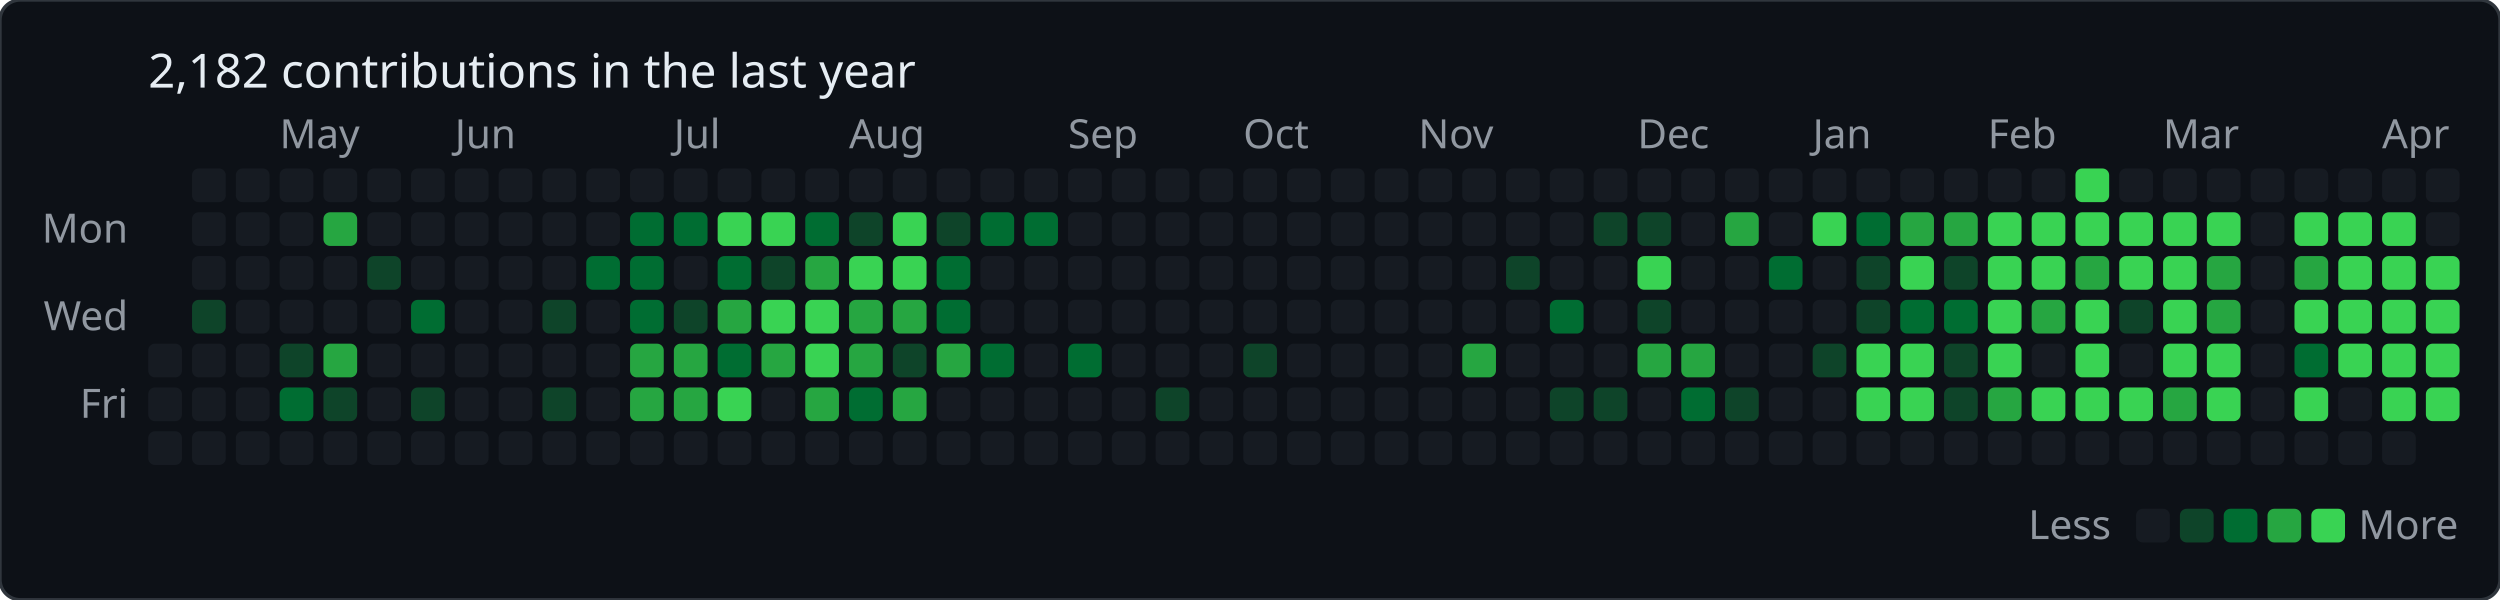
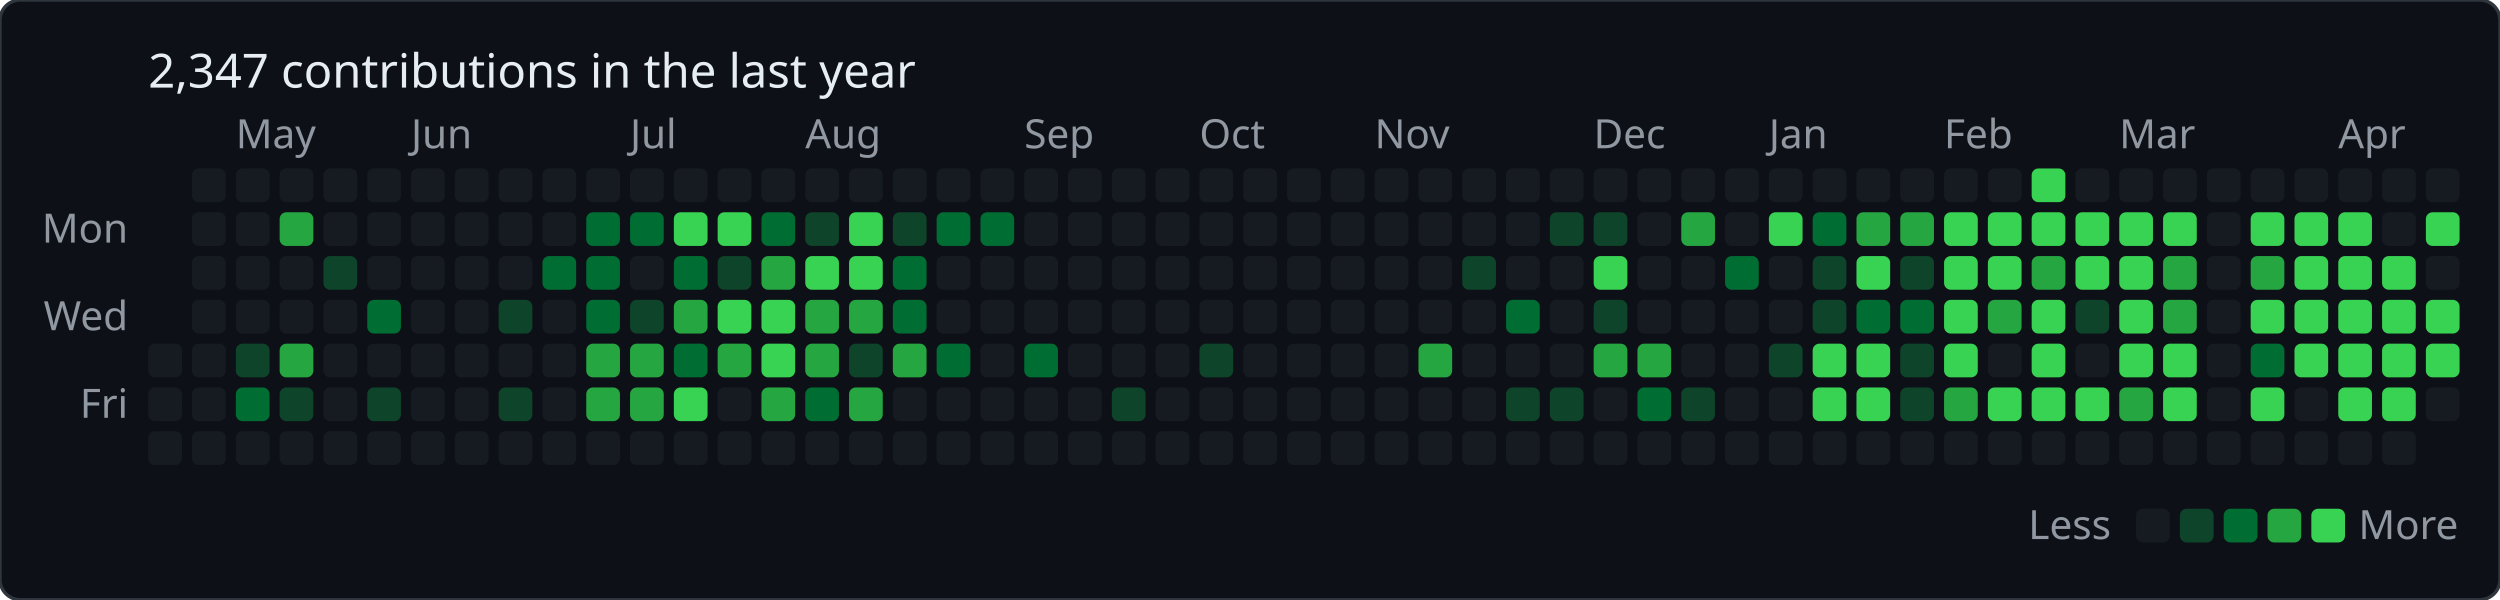
<svg xmlns="http://www.w3.org/2000/svg" baseProfile="full" height="178px" version="1.1" width="742px">
  <defs />
  <rect fill="#0d1117" height="178" rx="6" ry="6" stroke="#30363d" stroke-width="1" width="742" x="0" y="0" />
-   <text fill="#e6edf3" style="font-family: -apple-system, BlinkMacSystemFont, 'Segoe UI', 'Noto Sans', Helvetica, Arial, sans-serif; font-size: 14px;" x="44" y="26">2,182 contributions in the last year</text>
-   <text fill="#9198a1" style="font-family: -apple-system, BlinkMacSystemFont, 'Segoe UI', 'Noto Sans', Helvetica, Arial, sans-serif; font-size: 12px;" x="83" y="44">May</text>
-   <text fill="#9198a1" style="font-family: -apple-system, BlinkMacSystemFont, 'Segoe UI', 'Noto Sans', Helvetica, Arial, sans-serif; font-size: 12px;" x="135" y="44">Jun</text>
-   <text fill="#9198a1" style="font-family: -apple-system, BlinkMacSystemFont, 'Segoe UI', 'Noto Sans', Helvetica, Arial, sans-serif; font-size: 12px;" x="200" y="44">Jul</text>
-   <text fill="#9198a1" style="font-family: -apple-system, BlinkMacSystemFont, 'Segoe UI', 'Noto Sans', Helvetica, Arial, sans-serif; font-size: 12px;" x="252" y="44">Aug</text>
-   <text fill="#9198a1" style="font-family: -apple-system, BlinkMacSystemFont, 'Segoe UI', 'Noto Sans', Helvetica, Arial, sans-serif; font-size: 12px;" x="317" y="44">Sep</text>
-   <text fill="#9198a1" style="font-family: -apple-system, BlinkMacSystemFont, 'Segoe UI', 'Noto Sans', Helvetica, Arial, sans-serif; font-size: 12px;" x="369" y="44">Oct</text>
-   <text fill="#9198a1" style="font-family: -apple-system, BlinkMacSystemFont, 'Segoe UI', 'Noto Sans', Helvetica, Arial, sans-serif; font-size: 12px;" x="421" y="44">Nov</text>
-   <text fill="#9198a1" style="font-family: -apple-system, BlinkMacSystemFont, 'Segoe UI', 'Noto Sans', Helvetica, Arial, sans-serif; font-size: 12px;" x="486" y="44">Dec</text>
-   <text fill="#9198a1" style="font-family: -apple-system, BlinkMacSystemFont, 'Segoe UI', 'Noto Sans', Helvetica, Arial, sans-serif; font-size: 12px;" x="538" y="44">Jan</text>
-   <text fill="#9198a1" style="font-family: -apple-system, BlinkMacSystemFont, 'Segoe UI', 'Noto Sans', Helvetica, Arial, sans-serif; font-size: 12px;" x="590" y="44">Feb</text>
-   <text fill="#9198a1" style="font-family: -apple-system, BlinkMacSystemFont, 'Segoe UI', 'Noto Sans', Helvetica, Arial, sans-serif; font-size: 12px;" x="642" y="44">Mar</text>
-   <text fill="#9198a1" style="font-family: -apple-system, BlinkMacSystemFont, 'Segoe UI', 'Noto Sans', Helvetica, Arial, sans-serif; font-size: 12px;" x="707" y="44">Apr</text>
+   <text fill="#e6edf3" style="font-family: -apple-system, BlinkMacSystemFont, 'Segoe UI', 'Noto Sans', Helvetica, Arial, sans-serif; font-size: 14px;" x="44" y="26">2,347 contributions in the last year</text>
+   <text fill="#9198a1" style="font-family: -apple-system, BlinkMacSystemFont, 'Segoe UI', 'Noto Sans', Helvetica, Arial, sans-serif; font-size: 12px;" x="70" y="44">May</text>
+   <text fill="#9198a1" style="font-family: -apple-system, BlinkMacSystemFont, 'Segoe UI', 'Noto Sans', Helvetica, Arial, sans-serif; font-size: 12px;" x="122" y="44">Jun</text>
+   <text fill="#9198a1" style="font-family: -apple-system, BlinkMacSystemFont, 'Segoe UI', 'Noto Sans', Helvetica, Arial, sans-serif; font-size: 12px;" x="187" y="44">Jul</text>
+   <text fill="#9198a1" style="font-family: -apple-system, BlinkMacSystemFont, 'Segoe UI', 'Noto Sans', Helvetica, Arial, sans-serif; font-size: 12px;" x="239" y="44">Aug</text>
+   <text fill="#9198a1" style="font-family: -apple-system, BlinkMacSystemFont, 'Segoe UI', 'Noto Sans', Helvetica, Arial, sans-serif; font-size: 12px;" x="304" y="44">Sep</text>
+   <text fill="#9198a1" style="font-family: -apple-system, BlinkMacSystemFont, 'Segoe UI', 'Noto Sans', Helvetica, Arial, sans-serif; font-size: 12px;" x="356" y="44">Oct</text>
+   <text fill="#9198a1" style="font-family: -apple-system, BlinkMacSystemFont, 'Segoe UI', 'Noto Sans', Helvetica, Arial, sans-serif; font-size: 12px;" x="408" y="44">Nov</text>
+   <text fill="#9198a1" style="font-family: -apple-system, BlinkMacSystemFont, 'Segoe UI', 'Noto Sans', Helvetica, Arial, sans-serif; font-size: 12px;" x="473" y="44">Dec</text>
+   <text fill="#9198a1" style="font-family: -apple-system, BlinkMacSystemFont, 'Segoe UI', 'Noto Sans', Helvetica, Arial, sans-serif; font-size: 12px;" x="525" y="44">Jan</text>
+   <text fill="#9198a1" style="font-family: -apple-system, BlinkMacSystemFont, 'Segoe UI', 'Noto Sans', Helvetica, Arial, sans-serif; font-size: 12px;" x="577" y="44">Feb</text>
+   <text fill="#9198a1" style="font-family: -apple-system, BlinkMacSystemFont, 'Segoe UI', 'Noto Sans', Helvetica, Arial, sans-serif; font-size: 12px;" x="629" y="44">Mar</text>
+   <text fill="#9198a1" style="font-family: -apple-system, BlinkMacSystemFont, 'Segoe UI', 'Noto Sans', Helvetica, Arial, sans-serif; font-size: 12px;" x="694" y="44">Apr</text>
  <text fill="#9198a1" style="font-family: -apple-system, BlinkMacSystemFont, 'Segoe UI', 'Noto Sans', Helvetica, Arial, sans-serif; font-size: 12px;" text-anchor="end" x="38" y="72">Mon</text>
  <text fill="#9198a1" style="font-family: -apple-system, BlinkMacSystemFont, 'Segoe UI', 'Noto Sans', Helvetica, Arial, sans-serif; font-size: 12px;" text-anchor="end" x="38" y="98">Wed</text>
  <text fill="#9198a1" style="font-family: -apple-system, BlinkMacSystemFont, 'Segoe UI', 'Noto Sans', Helvetica, Arial, sans-serif; font-size: 12px;" text-anchor="end" x="38" y="124">Fri</text>
  <rect fill="#161b22" height="10" rx="2" ry="2" width="10" x="44" y="102" />
  <rect fill="#161b22" height="10" rx="2" ry="2" width="10" x="44" y="115" />
  <rect fill="#161b22" height="10" rx="2" ry="2" width="10" x="44" y="128" />
  <rect fill="#161b22" height="10" rx="2" ry="2" width="10" x="57" y="50" />
  <rect fill="#161b22" height="10" rx="2" ry="2" width="10" x="57" y="63" />
  <rect fill="#161b22" height="10" rx="2" ry="2" width="10" x="57" y="76" />
-   <rect fill="#0e4429" height="10" rx="2" ry="2" width="10" x="57" y="89" />
+   <rect fill="#161b22" height="10" rx="2" ry="2" width="10" x="57" y="89" />
  <rect fill="#161b22" height="10" rx="2" ry="2" width="10" x="57" y="102" />
  <rect fill="#161b22" height="10" rx="2" ry="2" width="10" x="57" y="115" />
  <rect fill="#161b22" height="10" rx="2" ry="2" width="10" x="57" y="128" />
  <rect fill="#161b22" height="10" rx="2" ry="2" width="10" x="70" y="50" />
  <rect fill="#161b22" height="10" rx="2" ry="2" width="10" x="70" y="63" />
  <rect fill="#161b22" height="10" rx="2" ry="2" width="10" x="70" y="76" />
  <rect fill="#161b22" height="10" rx="2" ry="2" width="10" x="70" y="89" />
-   <rect fill="#161b22" height="10" rx="2" ry="2" width="10" x="70" y="102" />
-   <rect fill="#161b22" height="10" rx="2" ry="2" width="10" x="70" y="115" />
+   <rect fill="#0e4429" height="10" rx="2" ry="2" width="10" x="70" y="102" />
+   <rect fill="#006d32" height="10" rx="2" ry="2" width="10" x="70" y="115" />
  <rect fill="#161b22" height="10" rx="2" ry="2" width="10" x="70" y="128" />
  <rect fill="#161b22" height="10" rx="2" ry="2" width="10" x="83" y="50" />
-   <rect fill="#161b22" height="10" rx="2" ry="2" width="10" x="83" y="63" />
+   <rect fill="#26a641" height="10" rx="2" ry="2" width="10" x="83" y="63" />
  <rect fill="#161b22" height="10" rx="2" ry="2" width="10" x="83" y="76" />
  <rect fill="#161b22" height="10" rx="2" ry="2" width="10" x="83" y="89" />
-   <rect fill="#0e4429" height="10" rx="2" ry="2" width="10" x="83" y="102" />
-   <rect fill="#006d32" height="10" rx="2" ry="2" width="10" x="83" y="115" />
+   <rect fill="#26a641" height="10" rx="2" ry="2" width="10" x="83" y="102" />
+   <rect fill="#0e4429" height="10" rx="2" ry="2" width="10" x="83" y="115" />
  <rect fill="#161b22" height="10" rx="2" ry="2" width="10" x="83" y="128" />
  <rect fill="#161b22" height="10" rx="2" ry="2" width="10" x="96" y="50" />
-   <rect fill="#26a641" height="10" rx="2" ry="2" width="10" x="96" y="63" />
-   <rect fill="#161b22" height="10" rx="2" ry="2" width="10" x="96" y="76" />
+   <rect fill="#161b22" height="10" rx="2" ry="2" width="10" x="96" y="63" />
+   <rect fill="#0e4429" height="10" rx="2" ry="2" width="10" x="96" y="76" />
  <rect fill="#161b22" height="10" rx="2" ry="2" width="10" x="96" y="89" />
-   <rect fill="#26a641" height="10" rx="2" ry="2" width="10" x="96" y="102" />
-   <rect fill="#0e4429" height="10" rx="2" ry="2" width="10" x="96" y="115" />
+   <rect fill="#161b22" height="10" rx="2" ry="2" width="10" x="96" y="102" />
+   <rect fill="#161b22" height="10" rx="2" ry="2" width="10" x="96" y="115" />
  <rect fill="#161b22" height="10" rx="2" ry="2" width="10" x="96" y="128" />
  <rect fill="#161b22" height="10" rx="2" ry="2" width="10" x="109" y="50" />
  <rect fill="#161b22" height="10" rx="2" ry="2" width="10" x="109" y="63" />
-   <rect fill="#0e4429" height="10" rx="2" ry="2" width="10" x="109" y="76" />
-   <rect fill="#161b22" height="10" rx="2" ry="2" width="10" x="109" y="89" />
+   <rect fill="#161b22" height="10" rx="2" ry="2" width="10" x="109" y="76" />
+   <rect fill="#006d32" height="10" rx="2" ry="2" width="10" x="109" y="89" />
  <rect fill="#161b22" height="10" rx="2" ry="2" width="10" x="109" y="102" />
-   <rect fill="#161b22" height="10" rx="2" ry="2" width="10" x="109" y="115" />
+   <rect fill="#0e4429" height="10" rx="2" ry="2" width="10" x="109" y="115" />
  <rect fill="#161b22" height="10" rx="2" ry="2" width="10" x="109" y="128" />
  <rect fill="#161b22" height="10" rx="2" ry="2" width="10" x="122" y="50" />
  <rect fill="#161b22" height="10" rx="2" ry="2" width="10" x="122" y="63" />
  <rect fill="#161b22" height="10" rx="2" ry="2" width="10" x="122" y="76" />
-   <rect fill="#006d32" height="10" rx="2" ry="2" width="10" x="122" y="89" />
+   <rect fill="#161b22" height="10" rx="2" ry="2" width="10" x="122" y="89" />
  <rect fill="#161b22" height="10" rx="2" ry="2" width="10" x="122" y="102" />
-   <rect fill="#0e4429" height="10" rx="2" ry="2" width="10" x="122" y="115" />
+   <rect fill="#161b22" height="10" rx="2" ry="2" width="10" x="122" y="115" />
  <rect fill="#161b22" height="10" rx="2" ry="2" width="10" x="122" y="128" />
  <rect fill="#161b22" height="10" rx="2" ry="2" width="10" x="135" y="50" />
  <rect fill="#161b22" height="10" rx="2" ry="2" width="10" x="135" y="63" />
  <rect fill="#161b22" height="10" rx="2" ry="2" width="10" x="135" y="76" />
  <rect fill="#161b22" height="10" rx="2" ry="2" width="10" x="135" y="89" />
  <rect fill="#161b22" height="10" rx="2" ry="2" width="10" x="135" y="102" />
  <rect fill="#161b22" height="10" rx="2" ry="2" width="10" x="135" y="115" />
  <rect fill="#161b22" height="10" rx="2" ry="2" width="10" x="135" y="128" />
  <rect fill="#161b22" height="10" rx="2" ry="2" width="10" x="148" y="50" />
  <rect fill="#161b22" height="10" rx="2" ry="2" width="10" x="148" y="63" />
  <rect fill="#161b22" height="10" rx="2" ry="2" width="10" x="148" y="76" />
-   <rect fill="#161b22" height="10" rx="2" ry="2" width="10" x="148" y="89" />
+   <rect fill="#0e4429" height="10" rx="2" ry="2" width="10" x="148" y="89" />
  <rect fill="#161b22" height="10" rx="2" ry="2" width="10" x="148" y="102" />
-   <rect fill="#161b22" height="10" rx="2" ry="2" width="10" x="148" y="115" />
+   <rect fill="#0e4429" height="10" rx="2" ry="2" width="10" x="148" y="115" />
  <rect fill="#161b22" height="10" rx="2" ry="2" width="10" x="148" y="128" />
  <rect fill="#161b22" height="10" rx="2" ry="2" width="10" x="161" y="50" />
  <rect fill="#161b22" height="10" rx="2" ry="2" width="10" x="161" y="63" />
-   <rect fill="#161b22" height="10" rx="2" ry="2" width="10" x="161" y="76" />
-   <rect fill="#0e4429" height="10" rx="2" ry="2" width="10" x="161" y="89" />
+   <rect fill="#006d32" height="10" rx="2" ry="2" width="10" x="161" y="76" />
+   <rect fill="#161b22" height="10" rx="2" ry="2" width="10" x="161" y="89" />
  <rect fill="#161b22" height="10" rx="2" ry="2" width="10" x="161" y="102" />
-   <rect fill="#0e4429" height="10" rx="2" ry="2" width="10" x="161" y="115" />
+   <rect fill="#161b22" height="10" rx="2" ry="2" width="10" x="161" y="115" />
  <rect fill="#161b22" height="10" rx="2" ry="2" width="10" x="161" y="128" />
  <rect fill="#161b22" height="10" rx="2" ry="2" width="10" x="174" y="50" />
-   <rect fill="#161b22" height="10" rx="2" ry="2" width="10" x="174" y="63" />
+   <rect fill="#006d32" height="10" rx="2" ry="2" width="10" x="174" y="63" />
  <rect fill="#006d32" height="10" rx="2" ry="2" width="10" x="174" y="76" />
-   <rect fill="#161b22" height="10" rx="2" ry="2" width="10" x="174" y="89" />
-   <rect fill="#161b22" height="10" rx="2" ry="2" width="10" x="174" y="102" />
-   <rect fill="#161b22" height="10" rx="2" ry="2" width="10" x="174" y="115" />
+   <rect fill="#006d32" height="10" rx="2" ry="2" width="10" x="174" y="89" />
+   <rect fill="#26a641" height="10" rx="2" ry="2" width="10" x="174" y="102" />
+   <rect fill="#26a641" height="10" rx="2" ry="2" width="10" x="174" y="115" />
  <rect fill="#161b22" height="10" rx="2" ry="2" width="10" x="174" y="128" />
  <rect fill="#161b22" height="10" rx="2" ry="2" width="10" x="187" y="50" />
  <rect fill="#006d32" height="10" rx="2" ry="2" width="10" x="187" y="63" />
-   <rect fill="#006d32" height="10" rx="2" ry="2" width="10" x="187" y="76" />
-   <rect fill="#006d32" height="10" rx="2" ry="2" width="10" x="187" y="89" />
+   <rect fill="#161b22" height="10" rx="2" ry="2" width="10" x="187" y="76" />
+   <rect fill="#0e4429" height="10" rx="2" ry="2" width="10" x="187" y="89" />
  <rect fill="#26a641" height="10" rx="2" ry="2" width="10" x="187" y="102" />
  <rect fill="#26a641" height="10" rx="2" ry="2" width="10" x="187" y="115" />
  <rect fill="#161b22" height="10" rx="2" ry="2" width="10" x="187" y="128" />
  <rect fill="#161b22" height="10" rx="2" ry="2" width="10" x="200" y="50" />
-   <rect fill="#006d32" height="10" rx="2" ry="2" width="10" x="200" y="63" />
-   <rect fill="#161b22" height="10" rx="2" ry="2" width="10" x="200" y="76" />
-   <rect fill="#0e4429" height="10" rx="2" ry="2" width="10" x="200" y="89" />
-   <rect fill="#26a641" height="10" rx="2" ry="2" width="10" x="200" y="102" />
-   <rect fill="#26a641" height="10" rx="2" ry="2" width="10" x="200" y="115" />
+   <rect fill="#39d353" height="10" rx="2" ry="2" width="10" x="200" y="63" />
+   <rect fill="#006d32" height="10" rx="2" ry="2" width="10" x="200" y="76" />
+   <rect fill="#26a641" height="10" rx="2" ry="2" width="10" x="200" y="89" />
+   <rect fill="#006d32" height="10" rx="2" ry="2" width="10" x="200" y="102" />
+   <rect fill="#39d353" height="10" rx="2" ry="2" width="10" x="200" y="115" />
  <rect fill="#161b22" height="10" rx="2" ry="2" width="10" x="200" y="128" />
  <rect fill="#161b22" height="10" rx="2" ry="2" width="10" x="213" y="50" />
  <rect fill="#39d353" height="10" rx="2" ry="2" width="10" x="213" y="63" />
-   <rect fill="#006d32" height="10" rx="2" ry="2" width="10" x="213" y="76" />
-   <rect fill="#26a641" height="10" rx="2" ry="2" width="10" x="213" y="89" />
-   <rect fill="#006d32" height="10" rx="2" ry="2" width="10" x="213" y="102" />
-   <rect fill="#39d353" height="10" rx="2" ry="2" width="10" x="213" y="115" />
+   <rect fill="#0e4429" height="10" rx="2" ry="2" width="10" x="213" y="76" />
+   <rect fill="#39d353" height="10" rx="2" ry="2" width="10" x="213" y="89" />
+   <rect fill="#26a641" height="10" rx="2" ry="2" width="10" x="213" y="102" />
+   <rect fill="#161b22" height="10" rx="2" ry="2" width="10" x="213" y="115" />
  <rect fill="#161b22" height="10" rx="2" ry="2" width="10" x="213" y="128" />
  <rect fill="#161b22" height="10" rx="2" ry="2" width="10" x="226" y="50" />
-   <rect fill="#39d353" height="10" rx="2" ry="2" width="10" x="226" y="63" />
-   <rect fill="#0e4429" height="10" rx="2" ry="2" width="10" x="226" y="76" />
+   <rect fill="#006d32" height="10" rx="2" ry="2" width="10" x="226" y="63" />
+   <rect fill="#26a641" height="10" rx="2" ry="2" width="10" x="226" y="76" />
  <rect fill="#39d353" height="10" rx="2" ry="2" width="10" x="226" y="89" />
-   <rect fill="#26a641" height="10" rx="2" ry="2" width="10" x="226" y="102" />
-   <rect fill="#161b22" height="10" rx="2" ry="2" width="10" x="226" y="115" />
+   <rect fill="#39d353" height="10" rx="2" ry="2" width="10" x="226" y="102" />
+   <rect fill="#26a641" height="10" rx="2" ry="2" width="10" x="226" y="115" />
  <rect fill="#161b22" height="10" rx="2" ry="2" width="10" x="226" y="128" />
  <rect fill="#161b22" height="10" rx="2" ry="2" width="10" x="239" y="50" />
-   <rect fill="#006d32" height="10" rx="2" ry="2" width="10" x="239" y="63" />
-   <rect fill="#26a641" height="10" rx="2" ry="2" width="10" x="239" y="76" />
-   <rect fill="#39d353" height="10" rx="2" ry="2" width="10" x="239" y="89" />
-   <rect fill="#39d353" height="10" rx="2" ry="2" width="10" x="239" y="102" />
-   <rect fill="#26a641" height="10" rx="2" ry="2" width="10" x="239" y="115" />
+   <rect fill="#0e4429" height="10" rx="2" ry="2" width="10" x="239" y="63" />
+   <rect fill="#39d353" height="10" rx="2" ry="2" width="10" x="239" y="76" />
+   <rect fill="#26a641" height="10" rx="2" ry="2" width="10" x="239" y="89" />
+   <rect fill="#26a641" height="10" rx="2" ry="2" width="10" x="239" y="102" />
+   <rect fill="#006d32" height="10" rx="2" ry="2" width="10" x="239" y="115" />
  <rect fill="#161b22" height="10" rx="2" ry="2" width="10" x="239" y="128" />
  <rect fill="#161b22" height="10" rx="2" ry="2" width="10" x="252" y="50" />
-   <rect fill="#0e4429" height="10" rx="2" ry="2" width="10" x="252" y="63" />
+   <rect fill="#39d353" height="10" rx="2" ry="2" width="10" x="252" y="63" />
  <rect fill="#39d353" height="10" rx="2" ry="2" width="10" x="252" y="76" />
  <rect fill="#26a641" height="10" rx="2" ry="2" width="10" x="252" y="89" />
-   <rect fill="#26a641" height="10" rx="2" ry="2" width="10" x="252" y="102" />
-   <rect fill="#006d32" height="10" rx="2" ry="2" width="10" x="252" y="115" />
+   <rect fill="#0e4429" height="10" rx="2" ry="2" width="10" x="252" y="102" />
+   <rect fill="#26a641" height="10" rx="2" ry="2" width="10" x="252" y="115" />
  <rect fill="#161b22" height="10" rx="2" ry="2" width="10" x="252" y="128" />
  <rect fill="#161b22" height="10" rx="2" ry="2" width="10" x="265" y="50" />
-   <rect fill="#39d353" height="10" rx="2" ry="2" width="10" x="265" y="63" />
-   <rect fill="#39d353" height="10" rx="2" ry="2" width="10" x="265" y="76" />
-   <rect fill="#26a641" height="10" rx="2" ry="2" width="10" x="265" y="89" />
-   <rect fill="#0e4429" height="10" rx="2" ry="2" width="10" x="265" y="102" />
-   <rect fill="#26a641" height="10" rx="2" ry="2" width="10" x="265" y="115" />
+   <rect fill="#0e4429" height="10" rx="2" ry="2" width="10" x="265" y="63" />
+   <rect fill="#006d32" height="10" rx="2" ry="2" width="10" x="265" y="76" />
+   <rect fill="#006d32" height="10" rx="2" ry="2" width="10" x="265" y="89" />
+   <rect fill="#26a641" height="10" rx="2" ry="2" width="10" x="265" y="102" />
+   <rect fill="#161b22" height="10" rx="2" ry="2" width="10" x="265" y="115" />
  <rect fill="#161b22" height="10" rx="2" ry="2" width="10" x="265" y="128" />
  <rect fill="#161b22" height="10" rx="2" ry="2" width="10" x="278" y="50" />
-   <rect fill="#0e4429" height="10" rx="2" ry="2" width="10" x="278" y="63" />
-   <rect fill="#006d32" height="10" rx="2" ry="2" width="10" x="278" y="76" />
-   <rect fill="#006d32" height="10" rx="2" ry="2" width="10" x="278" y="89" />
-   <rect fill="#26a641" height="10" rx="2" ry="2" width="10" x="278" y="102" />
+   <rect fill="#006d32" height="10" rx="2" ry="2" width="10" x="278" y="63" />
+   <rect fill="#161b22" height="10" rx="2" ry="2" width="10" x="278" y="76" />
+   <rect fill="#161b22" height="10" rx="2" ry="2" width="10" x="278" y="89" />
+   <rect fill="#006d32" height="10" rx="2" ry="2" width="10" x="278" y="102" />
  <rect fill="#161b22" height="10" rx="2" ry="2" width="10" x="278" y="115" />
  <rect fill="#161b22" height="10" rx="2" ry="2" width="10" x="278" y="128" />
  <rect fill="#161b22" height="10" rx="2" ry="2" width="10" x="291" y="50" />
  <rect fill="#006d32" height="10" rx="2" ry="2" width="10" x="291" y="63" />
  <rect fill="#161b22" height="10" rx="2" ry="2" width="10" x="291" y="76" />
  <rect fill="#161b22" height="10" rx="2" ry="2" width="10" x="291" y="89" />
-   <rect fill="#006d32" height="10" rx="2" ry="2" width="10" x="291" y="102" />
+   <rect fill="#161b22" height="10" rx="2" ry="2" width="10" x="291" y="102" />
  <rect fill="#161b22" height="10" rx="2" ry="2" width="10" x="291" y="115" />
  <rect fill="#161b22" height="10" rx="2" ry="2" width="10" x="291" y="128" />
  <rect fill="#161b22" height="10" rx="2" ry="2" width="10" x="304" y="50" />
-   <rect fill="#006d32" height="10" rx="2" ry="2" width="10" x="304" y="63" />
+   <rect fill="#161b22" height="10" rx="2" ry="2" width="10" x="304" y="63" />
  <rect fill="#161b22" height="10" rx="2" ry="2" width="10" x="304" y="76" />
  <rect fill="#161b22" height="10" rx="2" ry="2" width="10" x="304" y="89" />
-   <rect fill="#161b22" height="10" rx="2" ry="2" width="10" x="304" y="102" />
+   <rect fill="#006d32" height="10" rx="2" ry="2" width="10" x="304" y="102" />
  <rect fill="#161b22" height="10" rx="2" ry="2" width="10" x="304" y="115" />
  <rect fill="#161b22" height="10" rx="2" ry="2" width="10" x="304" y="128" />
  <rect fill="#161b22" height="10" rx="2" ry="2" width="10" x="317" y="50" />
  <rect fill="#161b22" height="10" rx="2" ry="2" width="10" x="317" y="63" />
  <rect fill="#161b22" height="10" rx="2" ry="2" width="10" x="317" y="76" />
  <rect fill="#161b22" height="10" rx="2" ry="2" width="10" x="317" y="89" />
-   <rect fill="#006d32" height="10" rx="2" ry="2" width="10" x="317" y="102" />
+   <rect fill="#161b22" height="10" rx="2" ry="2" width="10" x="317" y="102" />
  <rect fill="#161b22" height="10" rx="2" ry="2" width="10" x="317" y="115" />
  <rect fill="#161b22" height="10" rx="2" ry="2" width="10" x="317" y="128" />
  <rect fill="#161b22" height="10" rx="2" ry="2" width="10" x="330" y="50" />
  <rect fill="#161b22" height="10" rx="2" ry="2" width="10" x="330" y="63" />
  <rect fill="#161b22" height="10" rx="2" ry="2" width="10" x="330" y="76" />
  <rect fill="#161b22" height="10" rx="2" ry="2" width="10" x="330" y="89" />
  <rect fill="#161b22" height="10" rx="2" ry="2" width="10" x="330" y="102" />
-   <rect fill="#161b22" height="10" rx="2" ry="2" width="10" x="330" y="115" />
+   <rect fill="#0e4429" height="10" rx="2" ry="2" width="10" x="330" y="115" />
  <rect fill="#161b22" height="10" rx="2" ry="2" width="10" x="330" y="128" />
  <rect fill="#161b22" height="10" rx="2" ry="2" width="10" x="343" y="50" />
  <rect fill="#161b22" height="10" rx="2" ry="2" width="10" x="343" y="63" />
  <rect fill="#161b22" height="10" rx="2" ry="2" width="10" x="343" y="76" />
  <rect fill="#161b22" height="10" rx="2" ry="2" width="10" x="343" y="89" />
  <rect fill="#161b22" height="10" rx="2" ry="2" width="10" x="343" y="102" />
-   <rect fill="#0e4429" height="10" rx="2" ry="2" width="10" x="343" y="115" />
+   <rect fill="#161b22" height="10" rx="2" ry="2" width="10" x="343" y="115" />
  <rect fill="#161b22" height="10" rx="2" ry="2" width="10" x="343" y="128" />
  <rect fill="#161b22" height="10" rx="2" ry="2" width="10" x="356" y="50" />
  <rect fill="#161b22" height="10" rx="2" ry="2" width="10" x="356" y="63" />
  <rect fill="#161b22" height="10" rx="2" ry="2" width="10" x="356" y="76" />
  <rect fill="#161b22" height="10" rx="2" ry="2" width="10" x="356" y="89" />
-   <rect fill="#161b22" height="10" rx="2" ry="2" width="10" x="356" y="102" />
+   <rect fill="#0e4429" height="10" rx="2" ry="2" width="10" x="356" y="102" />
  <rect fill="#161b22" height="10" rx="2" ry="2" width="10" x="356" y="115" />
  <rect fill="#161b22" height="10" rx="2" ry="2" width="10" x="356" y="128" />
  <rect fill="#161b22" height="10" rx="2" ry="2" width="10" x="369" y="50" />
  <rect fill="#161b22" height="10" rx="2" ry="2" width="10" x="369" y="63" />
  <rect fill="#161b22" height="10" rx="2" ry="2" width="10" x="369" y="76" />
  <rect fill="#161b22" height="10" rx="2" ry="2" width="10" x="369" y="89" />
-   <rect fill="#0e4429" height="10" rx="2" ry="2" width="10" x="369" y="102" />
+   <rect fill="#161b22" height="10" rx="2" ry="2" width="10" x="369" y="102" />
  <rect fill="#161b22" height="10" rx="2" ry="2" width="10" x="369" y="115" />
  <rect fill="#161b22" height="10" rx="2" ry="2" width="10" x="369" y="128" />
  <rect fill="#161b22" height="10" rx="2" ry="2" width="10" x="382" y="50" />
  <rect fill="#161b22" height="10" rx="2" ry="2" width="10" x="382" y="63" />
  <rect fill="#161b22" height="10" rx="2" ry="2" width="10" x="382" y="76" />
  <rect fill="#161b22" height="10" rx="2" ry="2" width="10" x="382" y="89" />
  <rect fill="#161b22" height="10" rx="2" ry="2" width="10" x="382" y="102" />
  <rect fill="#161b22" height="10" rx="2" ry="2" width="10" x="382" y="115" />
  <rect fill="#161b22" height="10" rx="2" ry="2" width="10" x="382" y="128" />
  <rect fill="#161b22" height="10" rx="2" ry="2" width="10" x="395" y="50" />
  <rect fill="#161b22" height="10" rx="2" ry="2" width="10" x="395" y="63" />
  <rect fill="#161b22" height="10" rx="2" ry="2" width="10" x="395" y="76" />
  <rect fill="#161b22" height="10" rx="2" ry="2" width="10" x="395" y="89" />
  <rect fill="#161b22" height="10" rx="2" ry="2" width="10" x="395" y="102" />
  <rect fill="#161b22" height="10" rx="2" ry="2" width="10" x="395" y="115" />
  <rect fill="#161b22" height="10" rx="2" ry="2" width="10" x="395" y="128" />
  <rect fill="#161b22" height="10" rx="2" ry="2" width="10" x="408" y="50" />
  <rect fill="#161b22" height="10" rx="2" ry="2" width="10" x="408" y="63" />
  <rect fill="#161b22" height="10" rx="2" ry="2" width="10" x="408" y="76" />
  <rect fill="#161b22" height="10" rx="2" ry="2" width="10" x="408" y="89" />
  <rect fill="#161b22" height="10" rx="2" ry="2" width="10" x="408" y="102" />
  <rect fill="#161b22" height="10" rx="2" ry="2" width="10" x="408" y="115" />
  <rect fill="#161b22" height="10" rx="2" ry="2" width="10" x="408" y="128" />
  <rect fill="#161b22" height="10" rx="2" ry="2" width="10" x="421" y="50" />
  <rect fill="#161b22" height="10" rx="2" ry="2" width="10" x="421" y="63" />
  <rect fill="#161b22" height="10" rx="2" ry="2" width="10" x="421" y="76" />
  <rect fill="#161b22" height="10" rx="2" ry="2" width="10" x="421" y="89" />
-   <rect fill="#161b22" height="10" rx="2" ry="2" width="10" x="421" y="102" />
+   <rect fill="#26a641" height="10" rx="2" ry="2" width="10" x="421" y="102" />
  <rect fill="#161b22" height="10" rx="2" ry="2" width="10" x="421" y="115" />
  <rect fill="#161b22" height="10" rx="2" ry="2" width="10" x="421" y="128" />
  <rect fill="#161b22" height="10" rx="2" ry="2" width="10" x="434" y="50" />
  <rect fill="#161b22" height="10" rx="2" ry="2" width="10" x="434" y="63" />
-   <rect fill="#161b22" height="10" rx="2" ry="2" width="10" x="434" y="76" />
+   <rect fill="#0e4429" height="10" rx="2" ry="2" width="10" x="434" y="76" />
  <rect fill="#161b22" height="10" rx="2" ry="2" width="10" x="434" y="89" />
-   <rect fill="#26a641" height="10" rx="2" ry="2" width="10" x="434" y="102" />
+   <rect fill="#161b22" height="10" rx="2" ry="2" width="10" x="434" y="102" />
  <rect fill="#161b22" height="10" rx="2" ry="2" width="10" x="434" y="115" />
  <rect fill="#161b22" height="10" rx="2" ry="2" width="10" x="434" y="128" />
  <rect fill="#161b22" height="10" rx="2" ry="2" width="10" x="447" y="50" />
  <rect fill="#161b22" height="10" rx="2" ry="2" width="10" x="447" y="63" />
-   <rect fill="#0e4429" height="10" rx="2" ry="2" width="10" x="447" y="76" />
-   <rect fill="#161b22" height="10" rx="2" ry="2" width="10" x="447" y="89" />
+   <rect fill="#161b22" height="10" rx="2" ry="2" width="10" x="447" y="76" />
+   <rect fill="#006d32" height="10" rx="2" ry="2" width="10" x="447" y="89" />
  <rect fill="#161b22" height="10" rx="2" ry="2" width="10" x="447" y="102" />
-   <rect fill="#161b22" height="10" rx="2" ry="2" width="10" x="447" y="115" />
+   <rect fill="#0e4429" height="10" rx="2" ry="2" width="10" x="447" y="115" />
  <rect fill="#161b22" height="10" rx="2" ry="2" width="10" x="447" y="128" />
  <rect fill="#161b22" height="10" rx="2" ry="2" width="10" x="460" y="50" />
-   <rect fill="#161b22" height="10" rx="2" ry="2" width="10" x="460" y="63" />
+   <rect fill="#0e4429" height="10" rx="2" ry="2" width="10" x="460" y="63" />
  <rect fill="#161b22" height="10" rx="2" ry="2" width="10" x="460" y="76" />
-   <rect fill="#006d32" height="10" rx="2" ry="2" width="10" x="460" y="89" />
+   <rect fill="#161b22" height="10" rx="2" ry="2" width="10" x="460" y="89" />
  <rect fill="#161b22" height="10" rx="2" ry="2" width="10" x="460" y="102" />
  <rect fill="#0e4429" height="10" rx="2" ry="2" width="10" x="460" y="115" />
  <rect fill="#161b22" height="10" rx="2" ry="2" width="10" x="460" y="128" />
  <rect fill="#161b22" height="10" rx="2" ry="2" width="10" x="473" y="50" />
  <rect fill="#0e4429" height="10" rx="2" ry="2" width="10" x="473" y="63" />
-   <rect fill="#161b22" height="10" rx="2" ry="2" width="10" x="473" y="76" />
-   <rect fill="#161b22" height="10" rx="2" ry="2" width="10" x="473" y="89" />
-   <rect fill="#161b22" height="10" rx="2" ry="2" width="10" x="473" y="102" />
-   <rect fill="#0e4429" height="10" rx="2" ry="2" width="10" x="473" y="115" />
+   <rect fill="#39d353" height="10" rx="2" ry="2" width="10" x="473" y="76" />
+   <rect fill="#0e4429" height="10" rx="2" ry="2" width="10" x="473" y="89" />
+   <rect fill="#26a641" height="10" rx="2" ry="2" width="10" x="473" y="102" />
+   <rect fill="#161b22" height="10" rx="2" ry="2" width="10" x="473" y="115" />
  <rect fill="#161b22" height="10" rx="2" ry="2" width="10" x="473" y="128" />
  <rect fill="#161b22" height="10" rx="2" ry="2" width="10" x="486" y="50" />
-   <rect fill="#0e4429" height="10" rx="2" ry="2" width="10" x="486" y="63" />
-   <rect fill="#39d353" height="10" rx="2" ry="2" width="10" x="486" y="76" />
-   <rect fill="#0e4429" height="10" rx="2" ry="2" width="10" x="486" y="89" />
+   <rect fill="#161b22" height="10" rx="2" ry="2" width="10" x="486" y="63" />
+   <rect fill="#161b22" height="10" rx="2" ry="2" width="10" x="486" y="76" />
+   <rect fill="#161b22" height="10" rx="2" ry="2" width="10" x="486" y="89" />
  <rect fill="#26a641" height="10" rx="2" ry="2" width="10" x="486" y="102" />
-   <rect fill="#161b22" height="10" rx="2" ry="2" width="10" x="486" y="115" />
+   <rect fill="#006d32" height="10" rx="2" ry="2" width="10" x="486" y="115" />
  <rect fill="#161b22" height="10" rx="2" ry="2" width="10" x="486" y="128" />
  <rect fill="#161b22" height="10" rx="2" ry="2" width="10" x="499" y="50" />
-   <rect fill="#161b22" height="10" rx="2" ry="2" width="10" x="499" y="63" />
+   <rect fill="#26a641" height="10" rx="2" ry="2" width="10" x="499" y="63" />
  <rect fill="#161b22" height="10" rx="2" ry="2" width="10" x="499" y="76" />
  <rect fill="#161b22" height="10" rx="2" ry="2" width="10" x="499" y="89" />
-   <rect fill="#26a641" height="10" rx="2" ry="2" width="10" x="499" y="102" />
-   <rect fill="#006d32" height="10" rx="2" ry="2" width="10" x="499" y="115" />
+   <rect fill="#161b22" height="10" rx="2" ry="2" width="10" x="499" y="102" />
+   <rect fill="#0e4429" height="10" rx="2" ry="2" width="10" x="499" y="115" />
  <rect fill="#161b22" height="10" rx="2" ry="2" width="10" x="499" y="128" />
  <rect fill="#161b22" height="10" rx="2" ry="2" width="10" x="512" y="50" />
-   <rect fill="#26a641" height="10" rx="2" ry="2" width="10" x="512" y="63" />
-   <rect fill="#161b22" height="10" rx="2" ry="2" width="10" x="512" y="76" />
+   <rect fill="#161b22" height="10" rx="2" ry="2" width="10" x="512" y="63" />
+   <rect fill="#006d32" height="10" rx="2" ry="2" width="10" x="512" y="76" />
  <rect fill="#161b22" height="10" rx="2" ry="2" width="10" x="512" y="89" />
  <rect fill="#161b22" height="10" rx="2" ry="2" width="10" x="512" y="102" />
-   <rect fill="#0e4429" height="10" rx="2" ry="2" width="10" x="512" y="115" />
+   <rect fill="#161b22" height="10" rx="2" ry="2" width="10" x="512" y="115" />
  <rect fill="#161b22" height="10" rx="2" ry="2" width="10" x="512" y="128" />
  <rect fill="#161b22" height="10" rx="2" ry="2" width="10" x="525" y="50" />
-   <rect fill="#161b22" height="10" rx="2" ry="2" width="10" x="525" y="63" />
-   <rect fill="#006d32" height="10" rx="2" ry="2" width="10" x="525" y="76" />
+   <rect fill="#39d353" height="10" rx="2" ry="2" width="10" x="525" y="63" />
+   <rect fill="#161b22" height="10" rx="2" ry="2" width="10" x="525" y="76" />
  <rect fill="#161b22" height="10" rx="2" ry="2" width="10" x="525" y="89" />
-   <rect fill="#161b22" height="10" rx="2" ry="2" width="10" x="525" y="102" />
+   <rect fill="#0e4429" height="10" rx="2" ry="2" width="10" x="525" y="102" />
  <rect fill="#161b22" height="10" rx="2" ry="2" width="10" x="525" y="115" />
  <rect fill="#161b22" height="10" rx="2" ry="2" width="10" x="525" y="128" />
  <rect fill="#161b22" height="10" rx="2" ry="2" width="10" x="538" y="50" />
-   <rect fill="#39d353" height="10" rx="2" ry="2" width="10" x="538" y="63" />
-   <rect fill="#161b22" height="10" rx="2" ry="2" width="10" x="538" y="76" />
-   <rect fill="#161b22" height="10" rx="2" ry="2" width="10" x="538" y="89" />
-   <rect fill="#0e4429" height="10" rx="2" ry="2" width="10" x="538" y="102" />
-   <rect fill="#161b22" height="10" rx="2" ry="2" width="10" x="538" y="115" />
+   <rect fill="#006d32" height="10" rx="2" ry="2" width="10" x="538" y="63" />
+   <rect fill="#0e4429" height="10" rx="2" ry="2" width="10" x="538" y="76" />
+   <rect fill="#0e4429" height="10" rx="2" ry="2" width="10" x="538" y="89" />
+   <rect fill="#39d353" height="10" rx="2" ry="2" width="10" x="538" y="102" />
+   <rect fill="#39d353" height="10" rx="2" ry="2" width="10" x="538" y="115" />
  <rect fill="#161b22" height="10" rx="2" ry="2" width="10" x="538" y="128" />
  <rect fill="#161b22" height="10" rx="2" ry="2" width="10" x="551" y="50" />
-   <rect fill="#006d32" height="10" rx="2" ry="2" width="10" x="551" y="63" />
-   <rect fill="#0e4429" height="10" rx="2" ry="2" width="10" x="551" y="76" />
-   <rect fill="#0e4429" height="10" rx="2" ry="2" width="10" x="551" y="89" />
+   <rect fill="#26a641" height="10" rx="2" ry="2" width="10" x="551" y="63" />
+   <rect fill="#39d353" height="10" rx="2" ry="2" width="10" x="551" y="76" />
+   <rect fill="#006d32" height="10" rx="2" ry="2" width="10" x="551" y="89" />
  <rect fill="#39d353" height="10" rx="2" ry="2" width="10" x="551" y="102" />
  <rect fill="#39d353" height="10" rx="2" ry="2" width="10" x="551" y="115" />
  <rect fill="#161b22" height="10" rx="2" ry="2" width="10" x="551" y="128" />
  <rect fill="#161b22" height="10" rx="2" ry="2" width="10" x="564" y="50" />
  <rect fill="#26a641" height="10" rx="2" ry="2" width="10" x="564" y="63" />
-   <rect fill="#39d353" height="10" rx="2" ry="2" width="10" x="564" y="76" />
+   <rect fill="#0e4429" height="10" rx="2" ry="2" width="10" x="564" y="76" />
  <rect fill="#006d32" height="10" rx="2" ry="2" width="10" x="564" y="89" />
-   <rect fill="#39d353" height="10" rx="2" ry="2" width="10" x="564" y="102" />
-   <rect fill="#39d353" height="10" rx="2" ry="2" width="10" x="564" y="115" />
+   <rect fill="#0e4429" height="10" rx="2" ry="2" width="10" x="564" y="102" />
+   <rect fill="#0e4429" height="10" rx="2" ry="2" width="10" x="564" y="115" />
  <rect fill="#161b22" height="10" rx="2" ry="2" width="10" x="564" y="128" />
  <rect fill="#161b22" height="10" rx="2" ry="2" width="10" x="577" y="50" />
-   <rect fill="#26a641" height="10" rx="2" ry="2" width="10" x="577" y="63" />
-   <rect fill="#0e4429" height="10" rx="2" ry="2" width="10" x="577" y="76" />
-   <rect fill="#006d32" height="10" rx="2" ry="2" width="10" x="577" y="89" />
-   <rect fill="#0e4429" height="10" rx="2" ry="2" width="10" x="577" y="102" />
-   <rect fill="#0e4429" height="10" rx="2" ry="2" width="10" x="577" y="115" />
+   <rect fill="#39d353" height="10" rx="2" ry="2" width="10" x="577" y="63" />
+   <rect fill="#39d353" height="10" rx="2" ry="2" width="10" x="577" y="76" />
+   <rect fill="#39d353" height="10" rx="2" ry="2" width="10" x="577" y="89" />
+   <rect fill="#39d353" height="10" rx="2" ry="2" width="10" x="577" y="102" />
+   <rect fill="#26a641" height="10" rx="2" ry="2" width="10" x="577" y="115" />
  <rect fill="#161b22" height="10" rx="2" ry="2" width="10" x="577" y="128" />
  <rect fill="#161b22" height="10" rx="2" ry="2" width="10" x="590" y="50" />
  <rect fill="#39d353" height="10" rx="2" ry="2" width="10" x="590" y="63" />
  <rect fill="#39d353" height="10" rx="2" ry="2" width="10" x="590" y="76" />
-   <rect fill="#39d353" height="10" rx="2" ry="2" width="10" x="590" y="89" />
-   <rect fill="#39d353" height="10" rx="2" ry="2" width="10" x="590" y="102" />
-   <rect fill="#26a641" height="10" rx="2" ry="2" width="10" x="590" y="115" />
+   <rect fill="#26a641" height="10" rx="2" ry="2" width="10" x="590" y="89" />
+   <rect fill="#161b22" height="10" rx="2" ry="2" width="10" x="590" y="102" />
+   <rect fill="#39d353" height="10" rx="2" ry="2" width="10" x="590" y="115" />
  <rect fill="#161b22" height="10" rx="2" ry="2" width="10" x="590" y="128" />
-   <rect fill="#161b22" height="10" rx="2" ry="2" width="10" x="603" y="50" />
+   <rect fill="#39d353" height="10" rx="2" ry="2" width="10" x="603" y="50" />
  <rect fill="#39d353" height="10" rx="2" ry="2" width="10" x="603" y="63" />
-   <rect fill="#39d353" height="10" rx="2" ry="2" width="10" x="603" y="76" />
-   <rect fill="#26a641" height="10" rx="2" ry="2" width="10" x="603" y="89" />
-   <rect fill="#161b22" height="10" rx="2" ry="2" width="10" x="603" y="102" />
+   <rect fill="#26a641" height="10" rx="2" ry="2" width="10" x="603" y="76" />
+   <rect fill="#39d353" height="10" rx="2" ry="2" width="10" x="603" y="89" />
+   <rect fill="#39d353" height="10" rx="2" ry="2" width="10" x="603" y="102" />
  <rect fill="#39d353" height="10" rx="2" ry="2" width="10" x="603" y="115" />
  <rect fill="#161b22" height="10" rx="2" ry="2" width="10" x="603" y="128" />
-   <rect fill="#39d353" height="10" rx="2" ry="2" width="10" x="616" y="50" />
+   <rect fill="#161b22" height="10" rx="2" ry="2" width="10" x="616" y="50" />
  <rect fill="#39d353" height="10" rx="2" ry="2" width="10" x="616" y="63" />
-   <rect fill="#26a641" height="10" rx="2" ry="2" width="10" x="616" y="76" />
-   <rect fill="#39d353" height="10" rx="2" ry="2" width="10" x="616" y="89" />
-   <rect fill="#39d353" height="10" rx="2" ry="2" width="10" x="616" y="102" />
+   <rect fill="#39d353" height="10" rx="2" ry="2" width="10" x="616" y="76" />
+   <rect fill="#0e4429" height="10" rx="2" ry="2" width="10" x="616" y="89" />
+   <rect fill="#161b22" height="10" rx="2" ry="2" width="10" x="616" y="102" />
  <rect fill="#39d353" height="10" rx="2" ry="2" width="10" x="616" y="115" />
  <rect fill="#161b22" height="10" rx="2" ry="2" width="10" x="616" y="128" />
  <rect fill="#161b22" height="10" rx="2" ry="2" width="10" x="629" y="50" />
  <rect fill="#39d353" height="10" rx="2" ry="2" width="10" x="629" y="63" />
  <rect fill="#39d353" height="10" rx="2" ry="2" width="10" x="629" y="76" />
-   <rect fill="#0e4429" height="10" rx="2" ry="2" width="10" x="629" y="89" />
-   <rect fill="#161b22" height="10" rx="2" ry="2" width="10" x="629" y="102" />
-   <rect fill="#39d353" height="10" rx="2" ry="2" width="10" x="629" y="115" />
+   <rect fill="#39d353" height="10" rx="2" ry="2" width="10" x="629" y="89" />
+   <rect fill="#39d353" height="10" rx="2" ry="2" width="10" x="629" y="102" />
+   <rect fill="#26a641" height="10" rx="2" ry="2" width="10" x="629" y="115" />
  <rect fill="#161b22" height="10" rx="2" ry="2" width="10" x="629" y="128" />
  <rect fill="#161b22" height="10" rx="2" ry="2" width="10" x="642" y="50" />
  <rect fill="#39d353" height="10" rx="2" ry="2" width="10" x="642" y="63" />
-   <rect fill="#39d353" height="10" rx="2" ry="2" width="10" x="642" y="76" />
-   <rect fill="#39d353" height="10" rx="2" ry="2" width="10" x="642" y="89" />
+   <rect fill="#26a641" height="10" rx="2" ry="2" width="10" x="642" y="76" />
+   <rect fill="#26a641" height="10" rx="2" ry="2" width="10" x="642" y="89" />
  <rect fill="#39d353" height="10" rx="2" ry="2" width="10" x="642" y="102" />
-   <rect fill="#26a641" height="10" rx="2" ry="2" width="10" x="642" y="115" />
+   <rect fill="#39d353" height="10" rx="2" ry="2" width="10" x="642" y="115" />
  <rect fill="#161b22" height="10" rx="2" ry="2" width="10" x="642" y="128" />
  <rect fill="#161b22" height="10" rx="2" ry="2" width="10" x="655" y="50" />
-   <rect fill="#39d353" height="10" rx="2" ry="2" width="10" x="655" y="63" />
-   <rect fill="#26a641" height="10" rx="2" ry="2" width="10" x="655" y="76" />
-   <rect fill="#26a641" height="10" rx="2" ry="2" width="10" x="655" y="89" />
-   <rect fill="#39d353" height="10" rx="2" ry="2" width="10" x="655" y="102" />
-   <rect fill="#39d353" height="10" rx="2" ry="2" width="10" x="655" y="115" />
+   <rect fill="#161b22" height="10" rx="2" ry="2" width="10" x="655" y="63" />
+   <rect fill="#161b22" height="10" rx="2" ry="2" width="10" x="655" y="76" />
+   <rect fill="#161b22" height="10" rx="2" ry="2" width="10" x="655" y="89" />
+   <rect fill="#161b22" height="10" rx="2" ry="2" width="10" x="655" y="102" />
+   <rect fill="#161b22" height="10" rx="2" ry="2" width="10" x="655" y="115" />
  <rect fill="#161b22" height="10" rx="2" ry="2" width="10" x="655" y="128" />
  <rect fill="#161b22" height="10" rx="2" ry="2" width="10" x="668" y="50" />
-   <rect fill="#161b22" height="10" rx="2" ry="2" width="10" x="668" y="63" />
-   <rect fill="#161b22" height="10" rx="2" ry="2" width="10" x="668" y="76" />
-   <rect fill="#161b22" height="10" rx="2" ry="2" width="10" x="668" y="89" />
-   <rect fill="#161b22" height="10" rx="2" ry="2" width="10" x="668" y="102" />
-   <rect fill="#161b22" height="10" rx="2" ry="2" width="10" x="668" y="115" />
+   <rect fill="#39d353" height="10" rx="2" ry="2" width="10" x="668" y="63" />
+   <rect fill="#26a641" height="10" rx="2" ry="2" width="10" x="668" y="76" />
+   <rect fill="#39d353" height="10" rx="2" ry="2" width="10" x="668" y="89" />
+   <rect fill="#006d32" height="10" rx="2" ry="2" width="10" x="668" y="102" />
+   <rect fill="#39d353" height="10" rx="2" ry="2" width="10" x="668" y="115" />
  <rect fill="#161b22" height="10" rx="2" ry="2" width="10" x="668" y="128" />
  <rect fill="#161b22" height="10" rx="2" ry="2" width="10" x="681" y="50" />
  <rect fill="#39d353" height="10" rx="2" ry="2" width="10" x="681" y="63" />
-   <rect fill="#26a641" height="10" rx="2" ry="2" width="10" x="681" y="76" />
+   <rect fill="#39d353" height="10" rx="2" ry="2" width="10" x="681" y="76" />
  <rect fill="#39d353" height="10" rx="2" ry="2" width="10" x="681" y="89" />
-   <rect fill="#006d32" height="10" rx="2" ry="2" width="10" x="681" y="102" />
-   <rect fill="#39d353" height="10" rx="2" ry="2" width="10" x="681" y="115" />
+   <rect fill="#39d353" height="10" rx="2" ry="2" width="10" x="681" y="102" />
+   <rect fill="#161b22" height="10" rx="2" ry="2" width="10" x="681" y="115" />
  <rect fill="#161b22" height="10" rx="2" ry="2" width="10" x="681" y="128" />
  <rect fill="#161b22" height="10" rx="2" ry="2" width="10" x="694" y="50" />
  <rect fill="#39d353" height="10" rx="2" ry="2" width="10" x="694" y="63" />
  <rect fill="#39d353" height="10" rx="2" ry="2" width="10" x="694" y="76" />
  <rect fill="#39d353" height="10" rx="2" ry="2" width="10" x="694" y="89" />
  <rect fill="#39d353" height="10" rx="2" ry="2" width="10" x="694" y="102" />
-   <rect fill="#161b22" height="10" rx="2" ry="2" width="10" x="694" y="115" />
+   <rect fill="#39d353" height="10" rx="2" ry="2" width="10" x="694" y="115" />
  <rect fill="#161b22" height="10" rx="2" ry="2" width="10" x="694" y="128" />
  <rect fill="#161b22" height="10" rx="2" ry="2" width="10" x="707" y="50" />
-   <rect fill="#39d353" height="10" rx="2" ry="2" width="10" x="707" y="63" />
+   <rect fill="#161b22" height="10" rx="2" ry="2" width="10" x="707" y="63" />
  <rect fill="#39d353" height="10" rx="2" ry="2" width="10" x="707" y="76" />
  <rect fill="#39d353" height="10" rx="2" ry="2" width="10" x="707" y="89" />
  <rect fill="#39d353" height="10" rx="2" ry="2" width="10" x="707" y="102" />
  <rect fill="#39d353" height="10" rx="2" ry="2" width="10" x="707" y="115" />
  <rect fill="#161b22" height="10" rx="2" ry="2" width="10" x="707" y="128" />
  <rect fill="#161b22" height="10" rx="2" ry="2" width="10" x="720" y="50" />
-   <rect fill="#161b22" height="10" rx="2" ry="2" width="10" x="720" y="63" />
-   <rect fill="#39d353" height="10" rx="2" ry="2" width="10" x="720" y="76" />
+   <rect fill="#39d353" height="10" rx="2" ry="2" width="10" x="720" y="63" />
+   <rect fill="#161b22" height="10" rx="2" ry="2" width="10" x="720" y="76" />
  <rect fill="#39d353" height="10" rx="2" ry="2" width="10" x="720" y="89" />
  <rect fill="#39d353" height="10" rx="2" ry="2" width="10" x="720" y="102" />
-   <rect fill="#39d353" height="10" rx="2" ry="2" width="10" x="720" y="115" />
+   <rect fill="#161b22" height="10" rx="2" ry="2" width="10" x="720" y="115" />
  <text fill="#9198a1" style="font-family: -apple-system, BlinkMacSystemFont, 'Segoe UI', 'Noto Sans', Helvetica, Arial, sans-serif; font-size: 12px;" x="602" y="160">Less</text>
  <rect fill="#161b22" height="10" rx="2" ry="2" width="10" x="634" y="151" />
  <rect fill="#0e4429" height="10" rx="2" ry="2" width="10" x="647" y="151" />
  <rect fill="#006d32" height="10" rx="2" ry="2" width="10" x="660" y="151" />
  <rect fill="#26a641" height="10" rx="2" ry="2" width="10" x="673" y="151" />
  <rect fill="#39d353" height="10" rx="2" ry="2" width="10" x="686" y="151" />
  <text fill="#9198a1" style="font-family: -apple-system, BlinkMacSystemFont, 'Segoe UI', 'Noto Sans', Helvetica, Arial, sans-serif; font-size: 12px;" x="700" y="160">More</text>
</svg>
